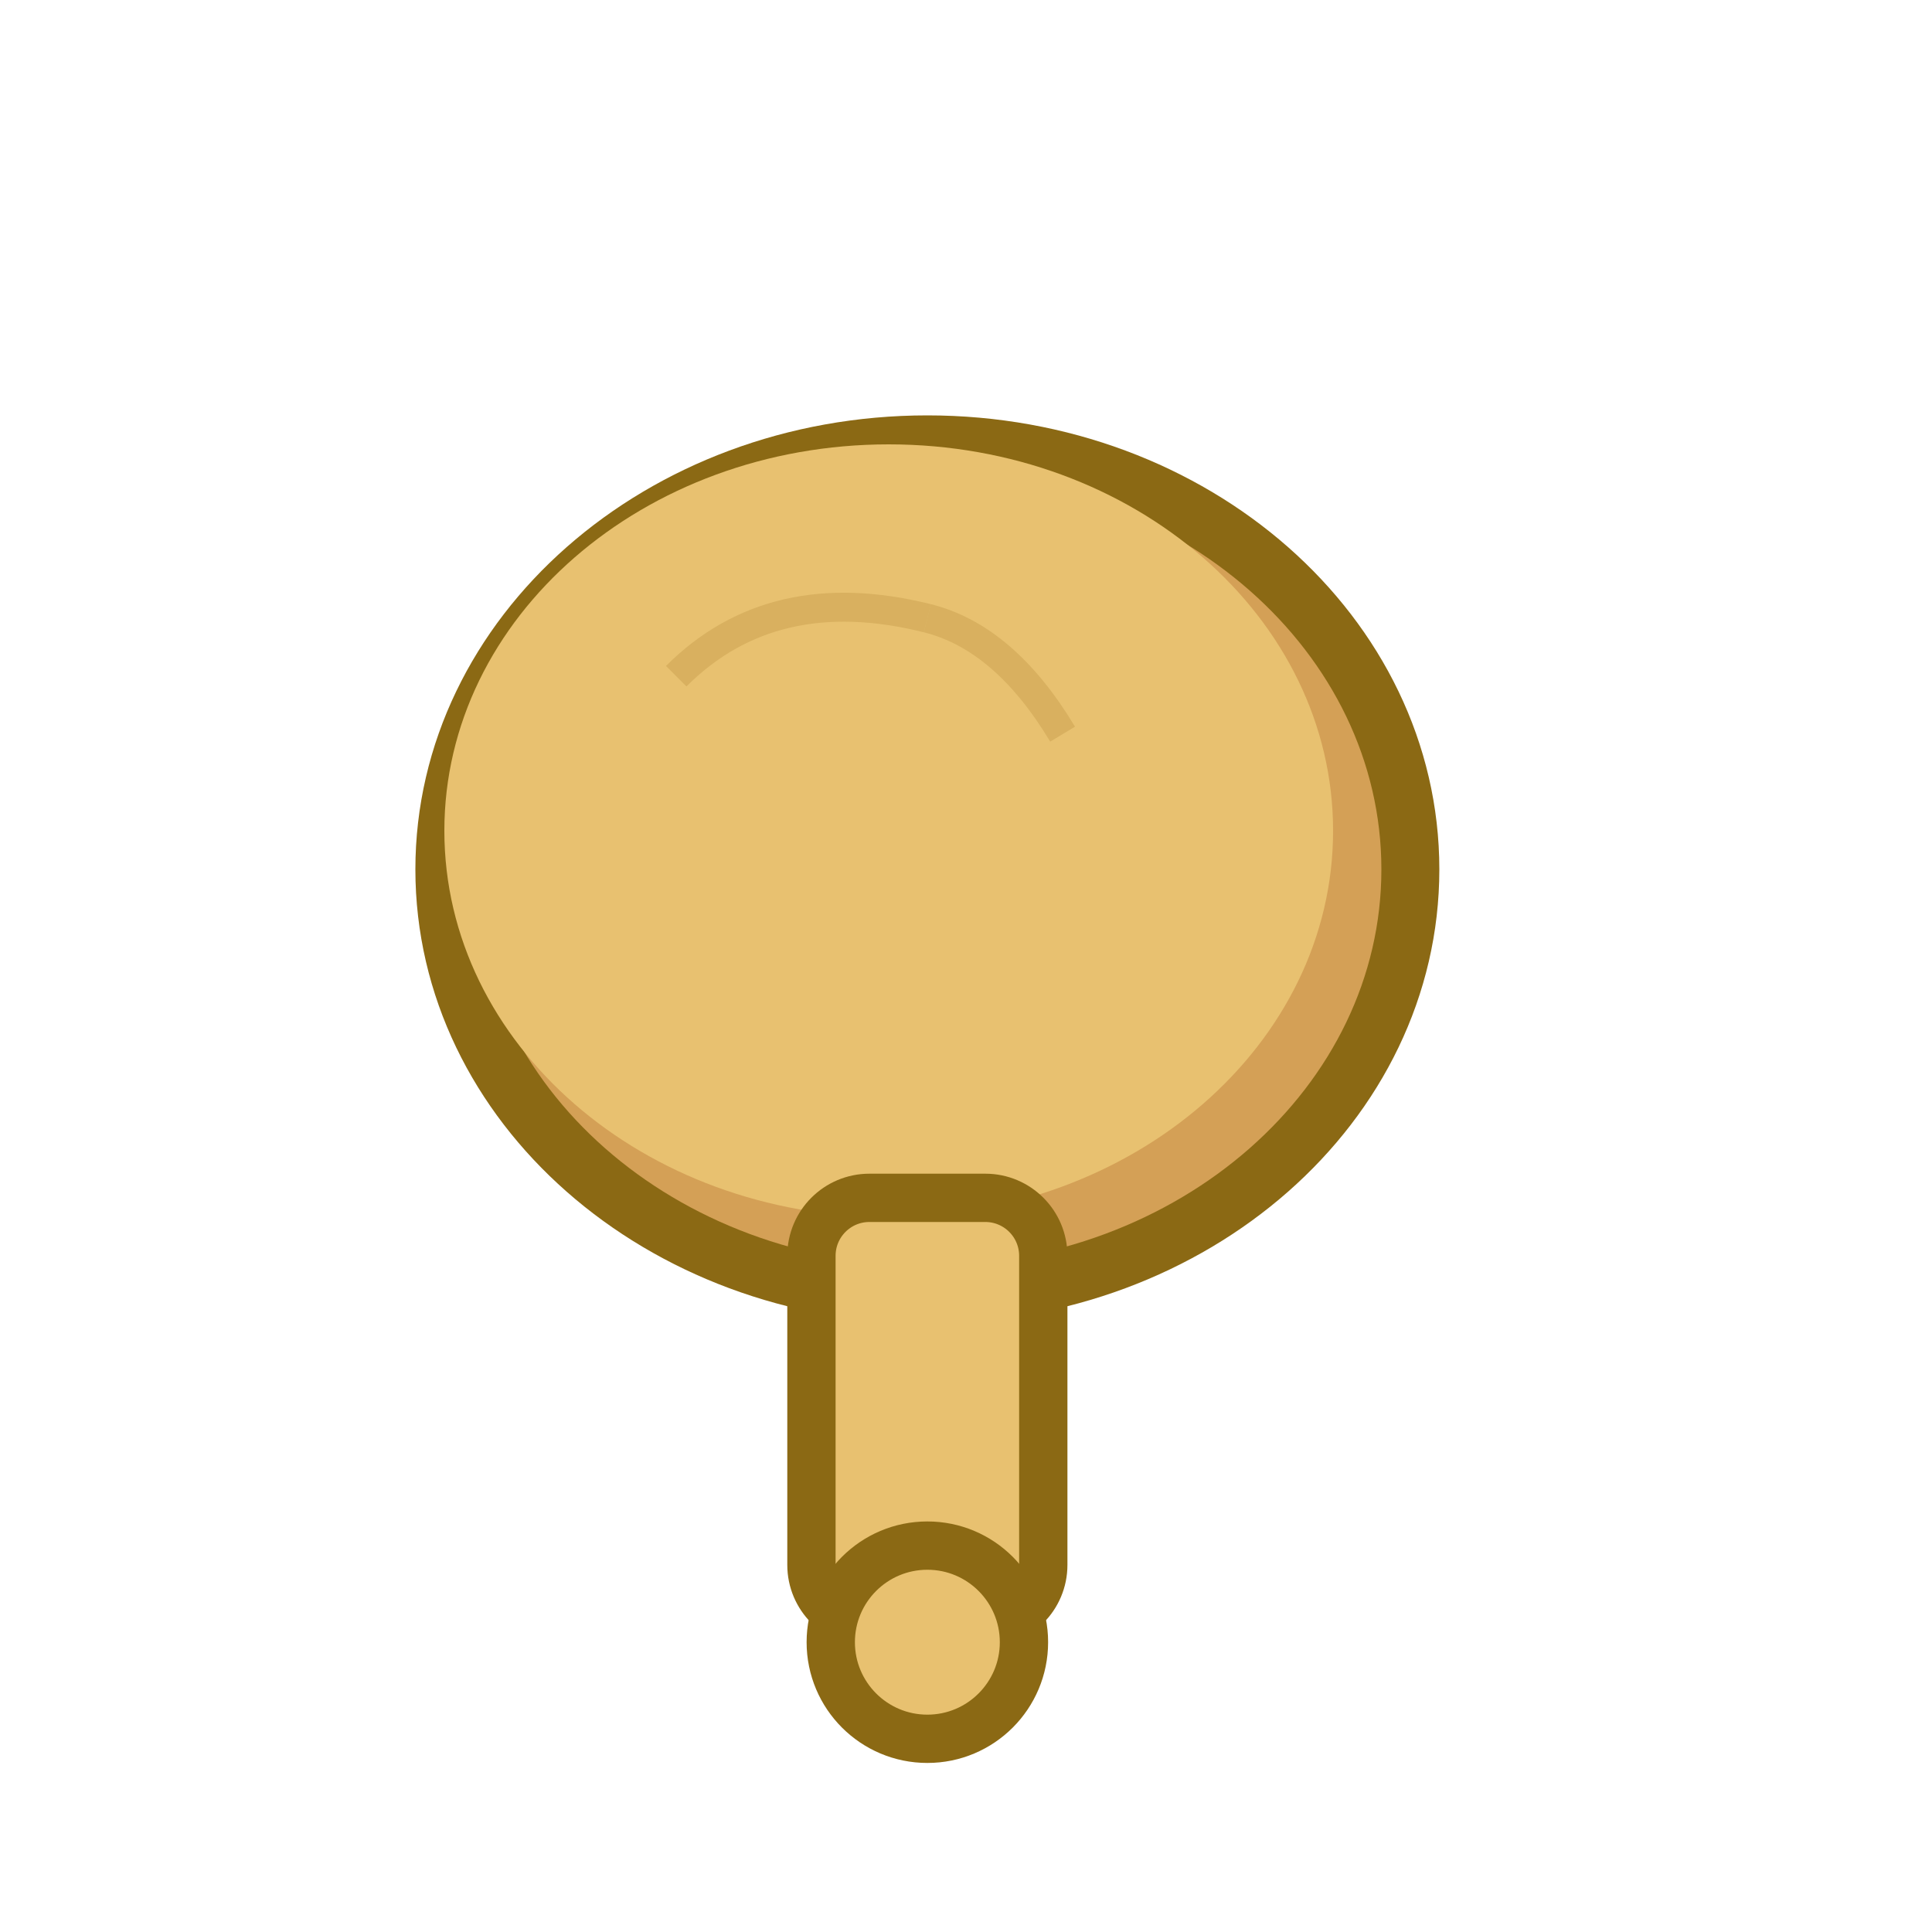
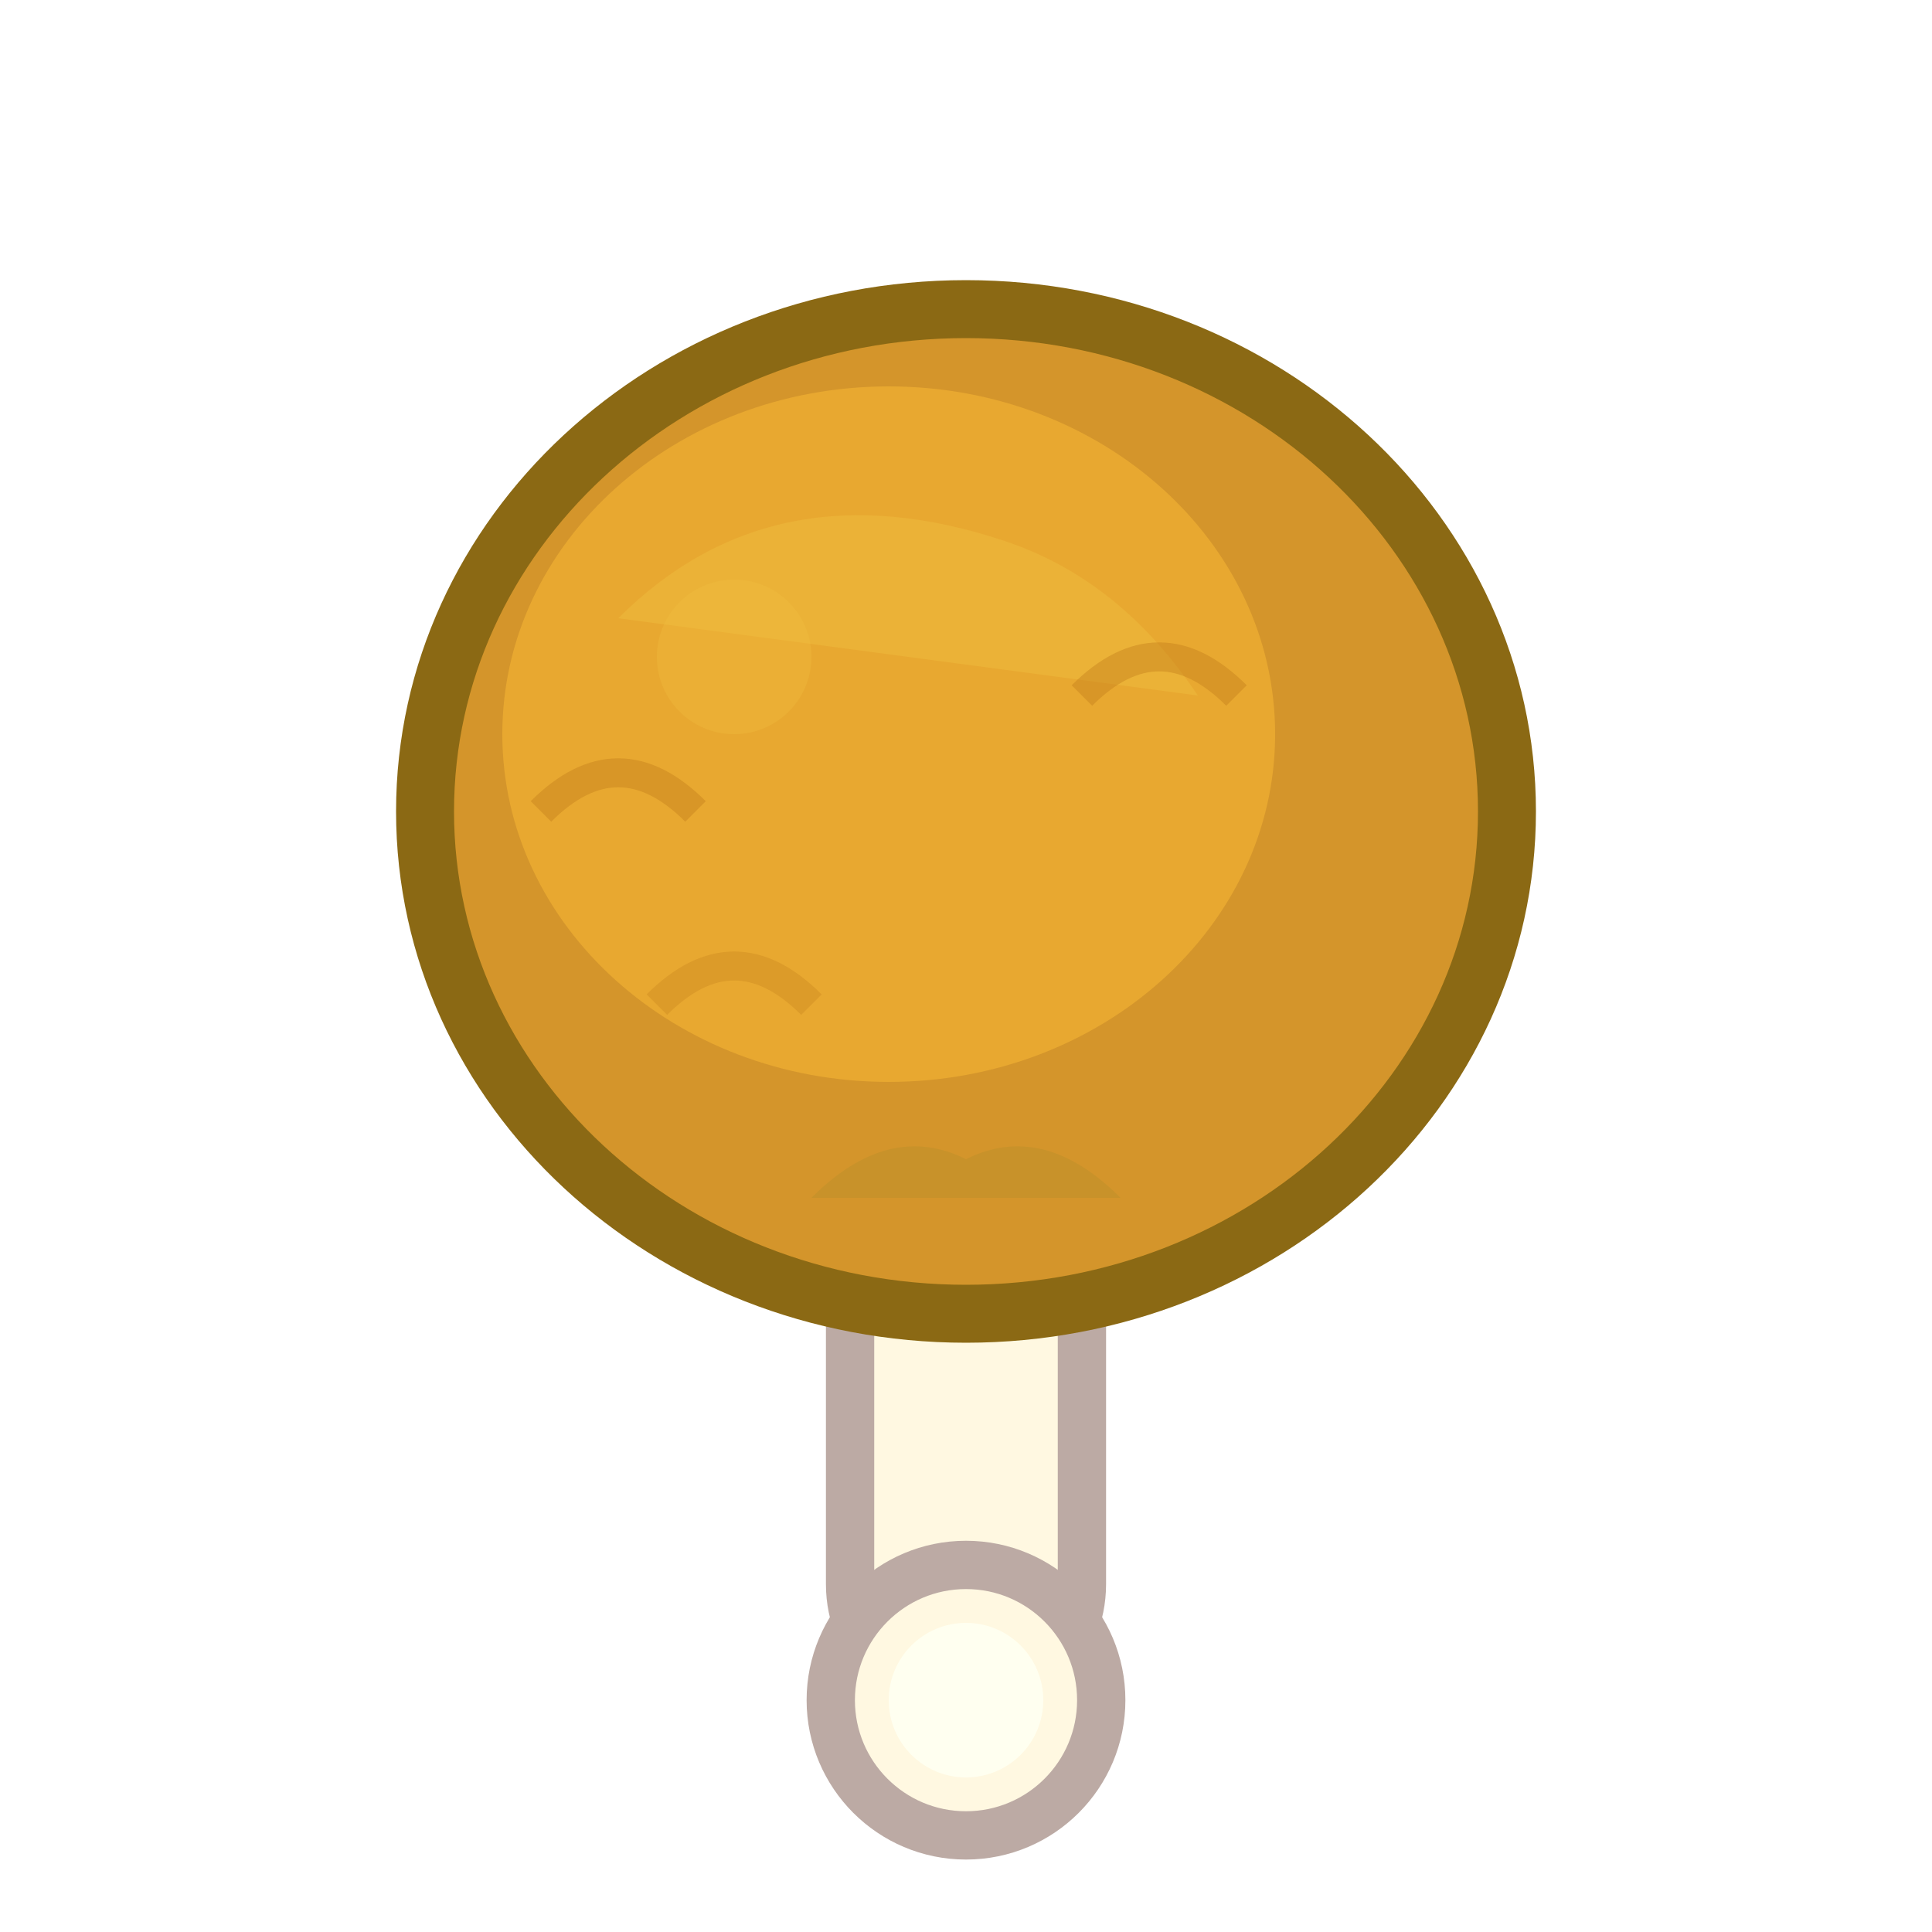
<svg xmlns="http://www.w3.org/2000/svg" viewBox="0 0 100 100">
-   <ellipse cx="48" cy="45" rx="25" ry="22" fill="#D4A056" stroke="#8B6914" stroke-width="3" />
-   <ellipse cx="46" cy="43" rx="23" ry="20" fill="#E8C170" />
-   <rect x="42" y="62" width="12" height="22" rx="3" fill="#E8C170" stroke="#8B6914" stroke-width="2.5" />
-   <circle cx="48" cy="85" r="5" fill="#E8C170" stroke="#8B6914" stroke-width="2.5" />
-   <path d="M35 35 Q40 30 48 32" fill="none" stroke="#C9A04E" stroke-width="1.5" opacity="0.5" />
-   <path d="M55 38 Q52 33 48 32" fill="none" stroke="#C9A04E" stroke-width="1.5" opacity="0.5" />
+   <rect x="44" y="62" width="12" height="26" rx="6" fill="#FFF8E1" stroke="#BCAAA4" stroke-width="2.5" />
+   <circle cx="50" cy="88" r="7" fill="#FFF8E1" stroke="#BCAAA4" stroke-width="2.5" />
+   <circle cx="50" cy="88" r="4" fill="#FFFFF0" stroke="none" />
+   <ellipse cx="50" cy="42" rx="28" ry="26" fill="#D4952B" stroke="#8B6914" stroke-width="3" />
+   <ellipse cx="46" cy="38" rx="20" ry="18" fill="#E8A830" stroke="none" />
+   <path d="M32 32 Q40 24 52 28 Q58 30 62 36" fill="#F0C040" stroke="none" opacity="0.4" />
+   <circle cx="38" cy="34" r="4" fill="#F0C040" opacity="0.3" />
+   <path d="M28 42 Q32 38 36 42" fill="none" stroke="#C07B18" stroke-width="1.5" opacity="0.4" />
+   <path d="M56 36 Q60 32 64 36" fill="none" stroke="#C07B18" stroke-width="1.5" opacity="0.4" />
+   <path d="M34 52 Q38 48 42 52" fill="none" stroke="#C07B18" stroke-width="1.5" opacity="0.3" />
+   <path d="M42 62 Q46 58 50 60 Q54 58 58 62" fill="#C8922A" stroke="none" />
</svg>
